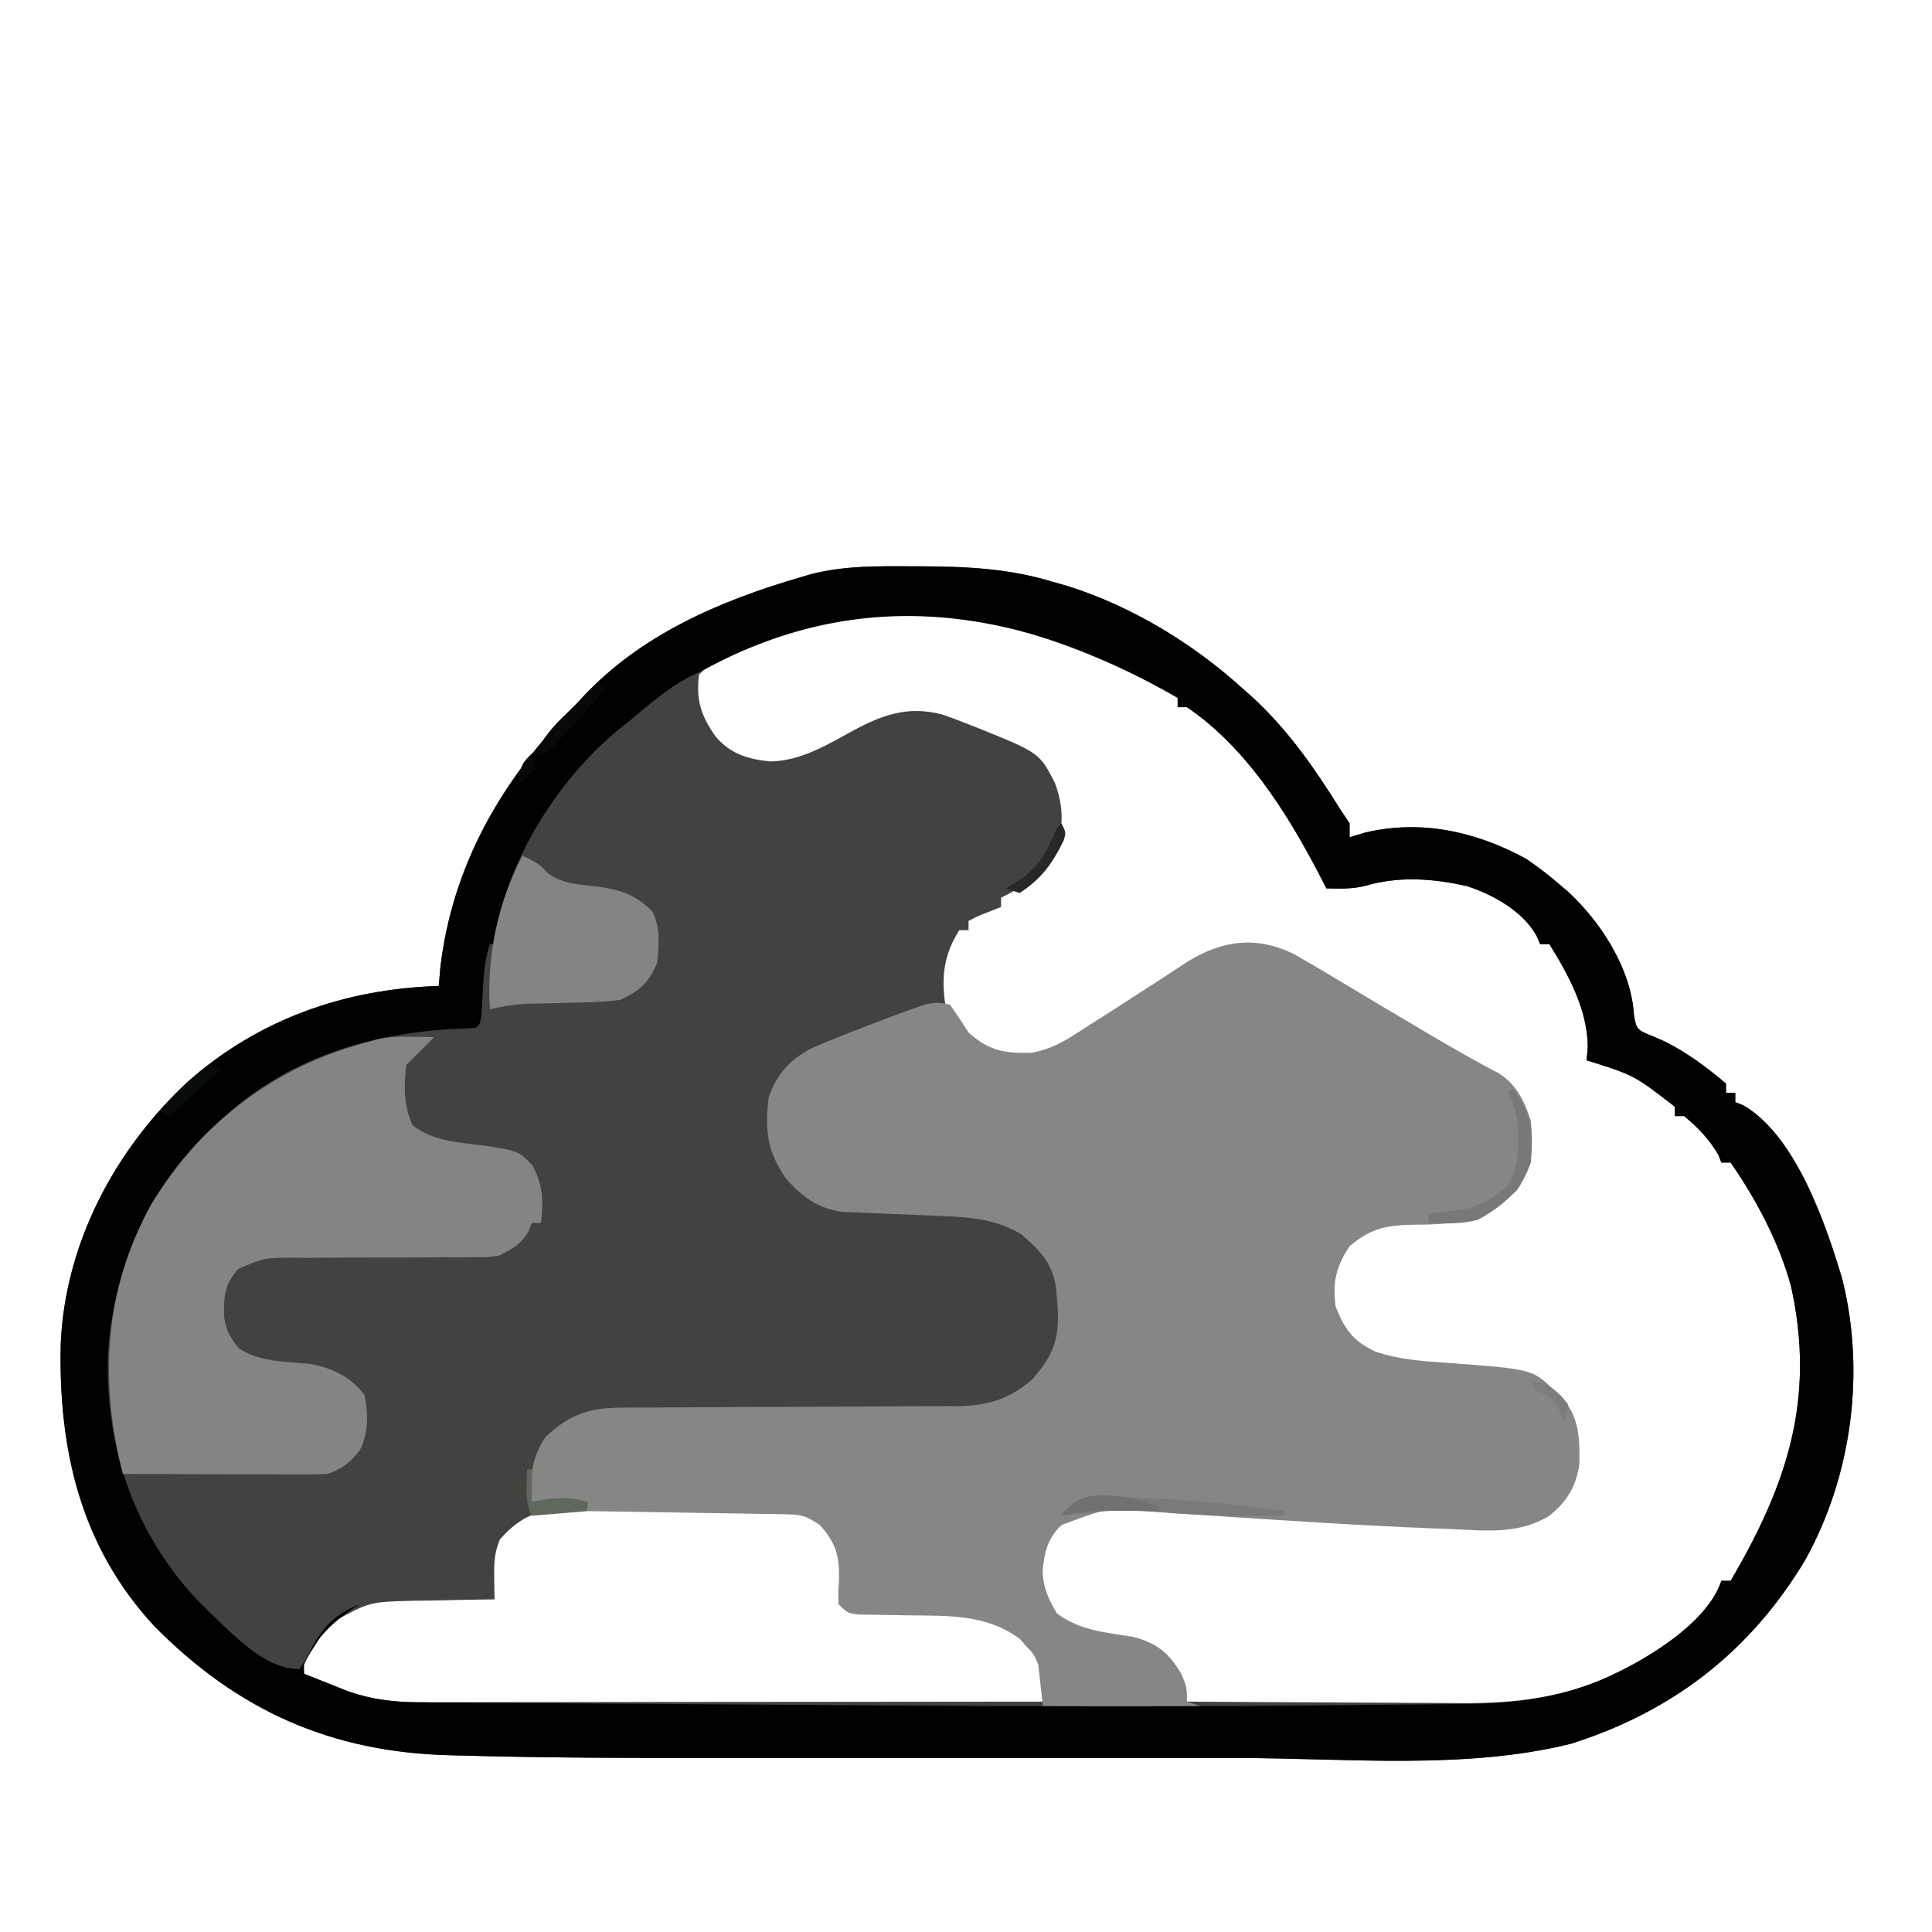
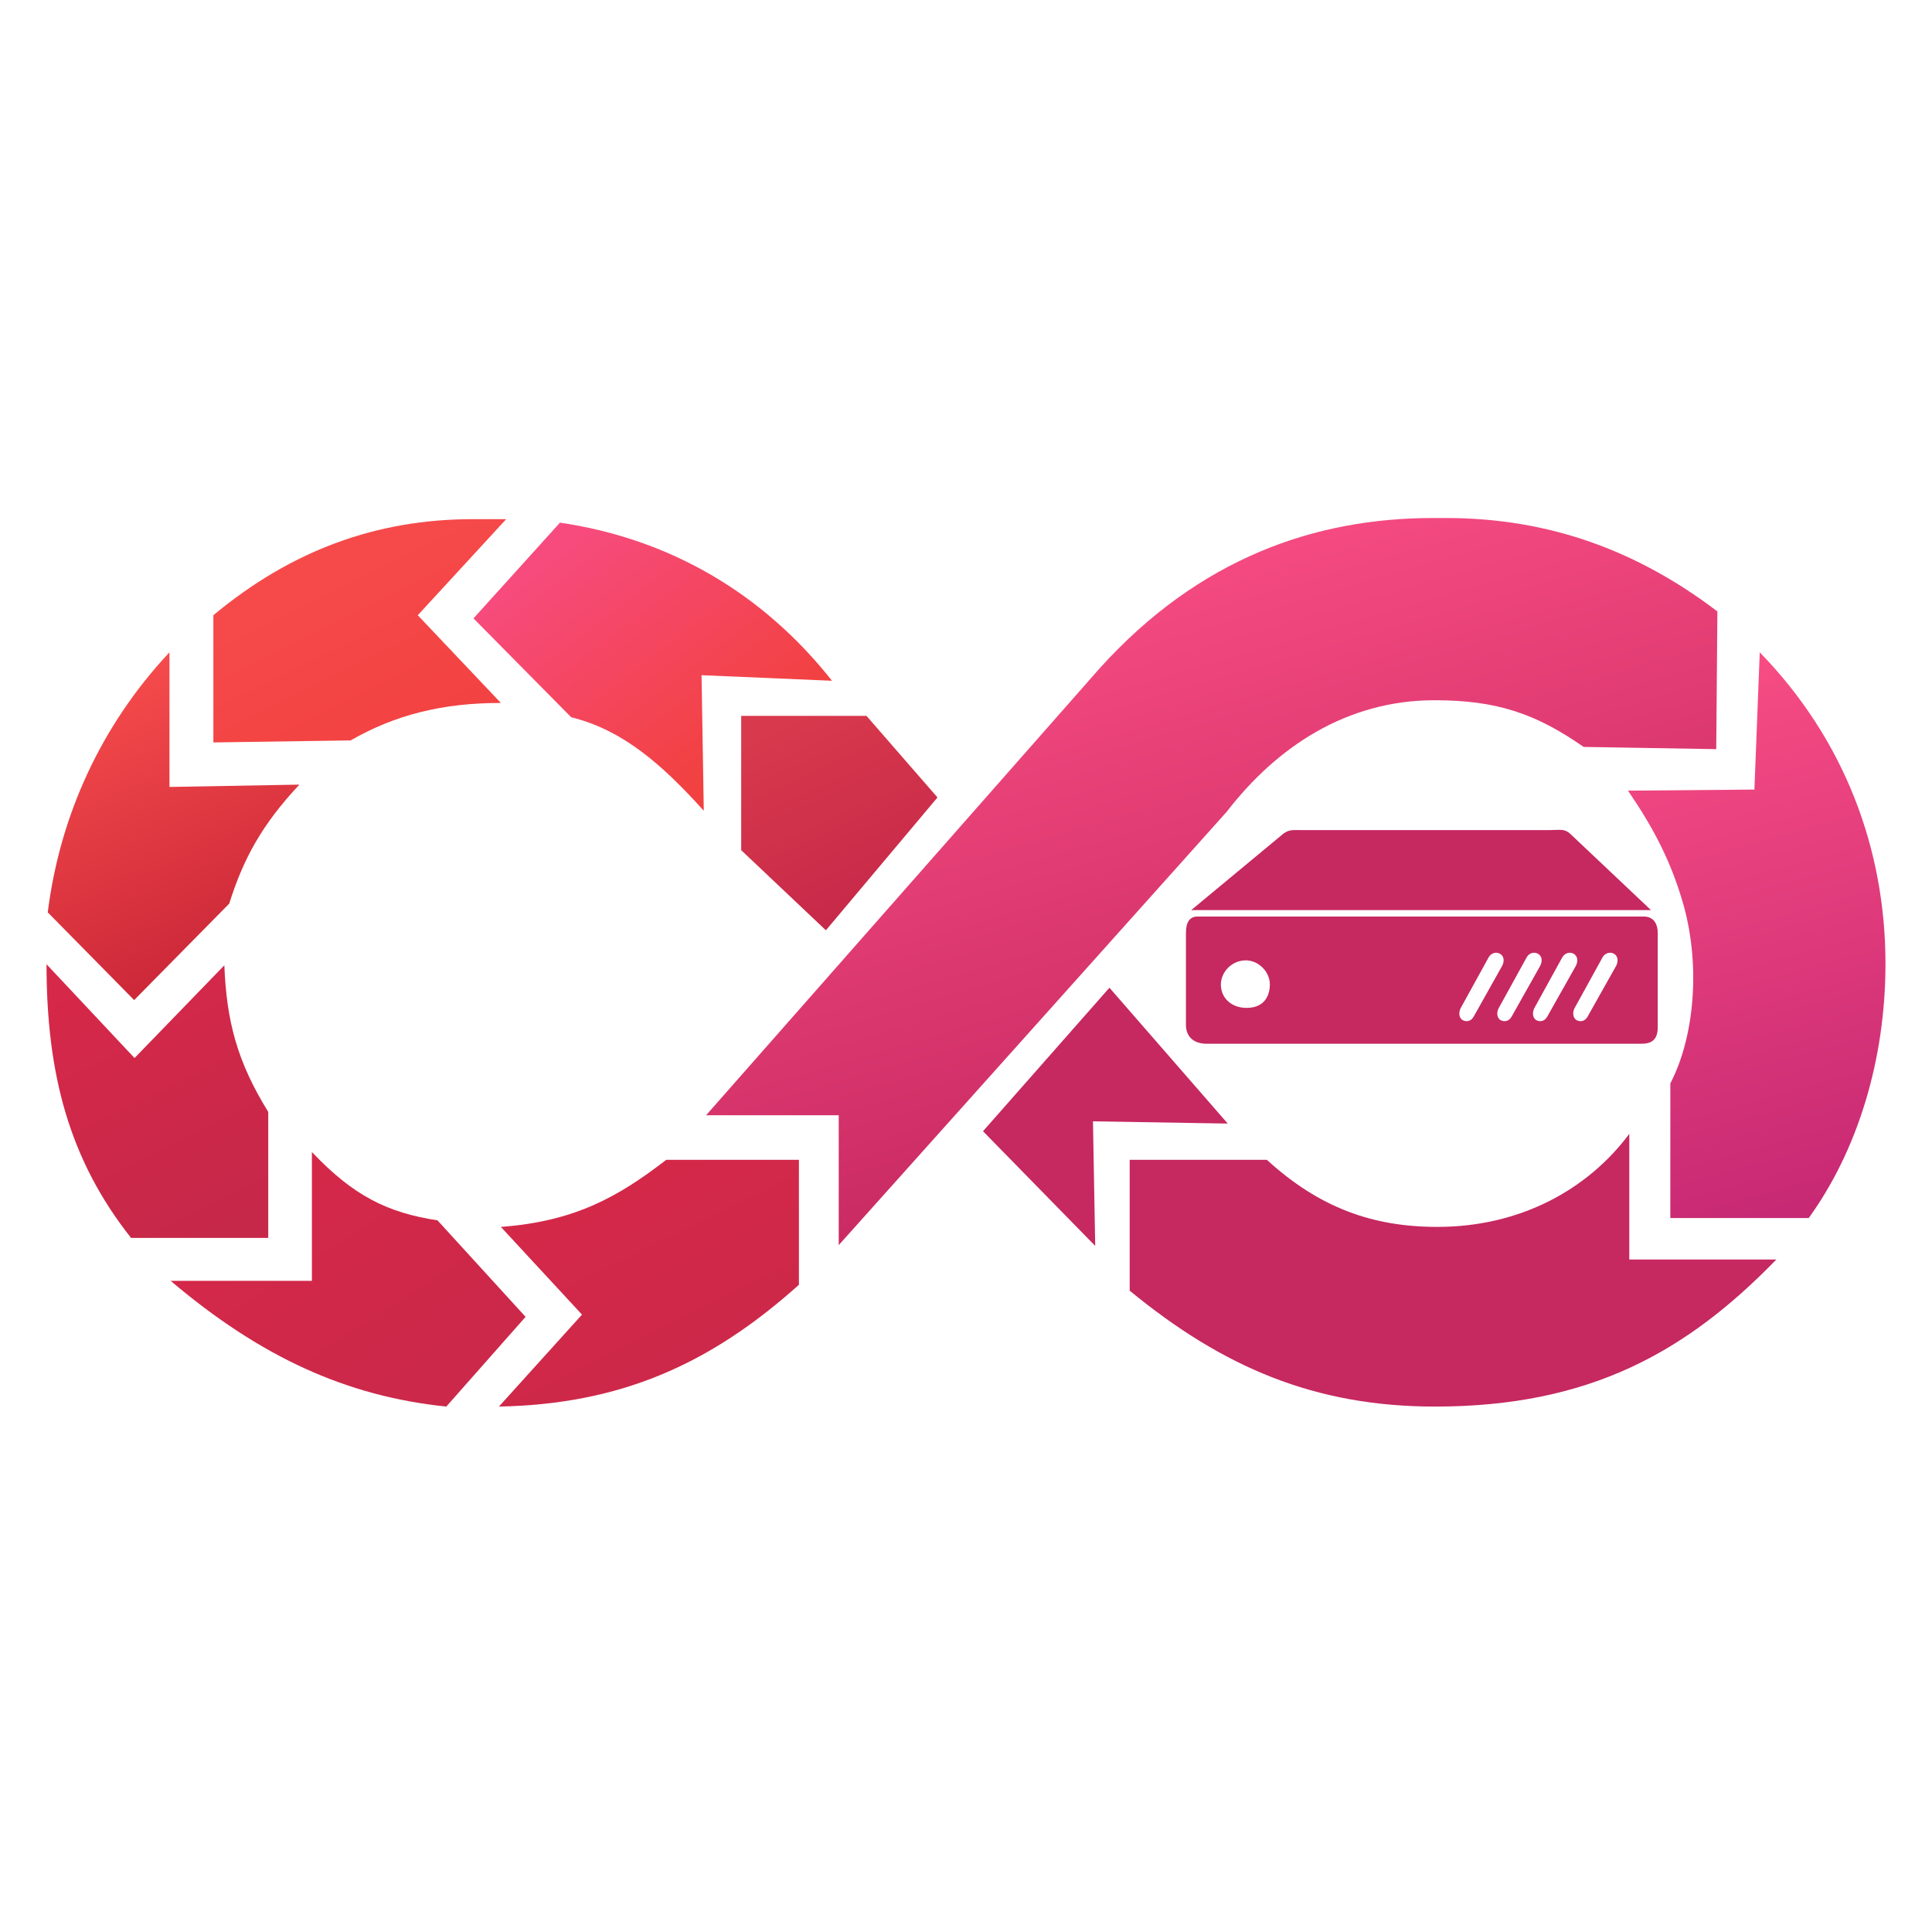
- <svg xmlns="http://www.w3.org/2000/svg" width="416" height="416" xml:space="preserve" overflow="hidden">
-   <g transform="translate(-427 -106)">
-     <g>
-       <g>
-         <path d="M0 0C1.003 0.003 1.003 0.003 2.026 0.006 11.806 0.051 20.974 0.44 30.393 3.314 31.515 3.632 32.637 3.949 33.793 4.276 47.62 8.657 60.689 16.611 71.417 26.328 72.307 27.125 73.197 27.922 74.114 28.744 81.606 35.818 86.987 43.653 92.429 52.343 93.09 53.334 93.75 54.325 94.431 55.345 94.431 56.336 94.431 57.326 94.431 58.347 95.524 58.017 96.618 57.686 97.745 57.346 109.774 54.47 121.713 57.106 132.453 62.994 134.924 64.663 137.196 66.411 139.457 68.353 140.422 69.171 140.422 69.171 141.407 70.006 148.57 76.609 155.082 86.704 155.654 96.619 156.231 99.756 156.231 99.756 159.844 101.247 160.553 101.551 161.263 101.856 161.994 102.169 166.875 104.541 171.348 107.871 175.478 111.378 175.478 112.038 175.478 112.699 175.478 113.379 176.139 113.379 176.799 113.379 177.479 113.379 177.479 114.04 177.479 114.7 177.479 115.38 178.06 115.609 178.64 115.837 179.238 116.072 190.517 122.654 196.975 141.626 200.493 153.403 205.554 173.516 202.574 195.848 192.551 213.934 180.748 233.648 164.001 246.59 142.103 253.524 119.299 259.191 93.64 256.613 70.31 256.598 65.2 256.595 60.09 256.598 54.98 256.599 46.395 256.601 37.809 256.599 29.223 256.594 19.39 256.588 9.558 256.59-0.275 256.596-8.801 256.6-17.326 256.601-25.852 256.598-30.906 256.597-35.961 256.596-41.016 256.6-59.784 256.611-78.546 256.574-97.308 256.053-97.984 256.035-98.66 256.018-99.357 256.001-124.901 255.334-144.927 246.409-162.932 228.212-178.862 211-183.616 190.121-183.084 167.282-182.121 145.764-171.449 125.627-155.826 111.069-140.554 97.507-121.899 90.98-101.685 90.366-101.582 89.127-101.478 87.889-101.372 86.614-98.842 64.47-88.076 45.904-72.668 30.33-72.086 29.688-71.504 29.046-70.905 28.384-58.317 14.749-41.12 7.403-23.639 2.314-22.998 2.125-22.357 1.935-21.697 1.741-14.536-0.13-7.361-0.032 0 0ZM-45.652 23.326C-46.329 28.854-45.214 32.156-42.122 36.6-38.858 40.445-35.13 41.528-30.268 42.025-23.57 41.872-18.021 38.399-12.269 35.279-6.05 31.936-0.713 30.092 6.39 31.821 8.424 32.483 10.399 33.222 12.382 34.02 13.08 34.296 13.778 34.571 14.498 34.855 27.627 40.166 27.627 40.166 30.956 46.59 32.739 51.382 32.922 55.46 31.393 60.348 28.689 65.99 24.901 68.651 19.386 71.355 19.386 72.015 19.386 72.675 19.386 73.356 18.602 73.665 17.818 73.975 17.01 74.294 14.46 75.286 14.46 75.286 12.382 76.357 12.382 77.018 12.382 77.678 12.382 78.359 11.722 78.359 11.062 78.359 10.381 78.359 7.067 83.607 6.493 88.323 7.379 94.368 9.874 99.358 13.376 102.87 18.386 105.375 26.46 106.518 31.503 104.311 38.147 99.934 39.01 99.392 39.872 98.849 40.761 98.291 43.324 96.672 45.865 95.025 48.404 93.367 50.453 92.043 52.503 90.721 54.555 89.4 56.231 88.313 57.897 87.21 59.562 86.105 65.503 82.471 70.523 81.384 77.421 82.361 82.651 84.25 87.305 87.275 92.05 90.135 97.521 93.424 103.008 96.684 108.501 99.934 109.895 100.761 109.895 100.761 111.317 101.605 112.236 102.148 113.155 102.692 114.102 103.252 115.442 104.045 115.442 104.045 116.81 104.854 120.029 106.712 123.307 108.448 126.615 110.144 129.998 112.419 131.417 115.53 132.453 119.383 133.284 125.082 132.734 129.524 129.451 134.392 122.735 140.754 116.24 140.732 107.475 140.786 101.994 140.942 98.761 141.717 94.431 145.398 91.671 148.564 90.54 151.72 89.865 155.842 90.773 161.587 93.351 165.838 97.995 169.35 101.677 170.955 105.118 171.551 109.107 171.878 110.002 171.957 110.896 172.035 111.818 172.115 113.673 172.271 115.528 172.425 117.384 172.576 134.252 174.061 134.252 174.061 140.458 180.419 143.54 185.319 143.16 190.851 142.459 196.428 140.771 200.737 138.572 202.762 134.638 205.125 128.877 207.417 122.638 206.592 116.569 206.309 115.154 206.255 113.739 206.201 112.323 206.149 96.581 205.525 80.852 204.486 65.133 203.449 64.107 203.383 63.082 203.316 62.025 203.248 60.111 203.123 58.196 202.995 56.282 202.864 45.166 201.684 45.166 201.684 34.458 203.62 30.103 207.447 27.773 210.386 27.286 216.381 27.497 220.506 29.108 223.894 31.75 227.083 33.691 228.693 34.98 229.02 37.452 229.44 38.232 229.588 39.012 229.736 39.816 229.889 41.447 230.177 43.078 230.458 44.71 230.733 50.041 231.761 53.005 232.944 56.408 237.452 57.507 239.751 58.44 242.098 59.41 244.456 68.726 244.526 78.042 244.579 87.359 244.612 91.686 244.627 96.013 244.649 100.34 244.683 104.524 244.716 108.709 244.733 112.894 244.741 114.481 244.747 116.069 244.757 117.656 244.774 129.973 244.895 141.26 243.66 152.402 238.015 153.067 237.681 153.732 237.348 154.417 237.004 161.643 233.155 171.804 226.462 174.478 218.441 175.138 218.441 175.798 218.441 176.479 218.441 188.643 197.726 194.85 179.208 189.459 154.935 186.866 145.52 182.03 136.4 176.479 128.388 175.818 128.388 175.158 128.388 174.478 128.388 174.271 127.851 174.065 127.315 173.852 126.762 171.944 123.465 169.427 120.79 166.473 118.382 165.813 118.382 165.152 118.382 164.472 118.382 164.472 117.722 164.472 117.061 164.472 116.381 155.71 109.577 155.71 109.577 145.461 106.375 145.543 105.446 145.626 104.518 145.711 103.561 145.711 95.596 141.569 87.97 137.456 81.36 136.795 81.36 136.135 81.36 135.455 81.36 135.199 80.763 134.944 80.166 134.681 79.551 131.719 74.259 125.423 70.753 119.774 68.884 112.319 67.183 104.899 66.668 97.53 68.88 94.803 69.495 92.213 69.421 89.428 69.353 88.845 68.216 88.262 67.078 87.661 65.906 80.696 52.658 72.054 38.955 59.41 30.33 58.75 30.33 58.089 30.33 57.409 30.33 57.409 29.67 57.409 29.01 57.409 28.329 30.32 12.6-18.951-3.375-45.652 23.326ZM-88.552 209.561C-89.73 212.571-89.795 214.425-89.748 217.62-89.738 218.523-89.728 219.426-89.717 220.356-89.704 221.045-89.691 221.734-89.678 222.443-90.49 222.453-91.302 222.462-92.138 222.472-95.842 222.526-99.545 222.609-103.248 222.694-105.165 222.715-105.165 222.715-107.12 222.737-116.622 222.969-116.622 222.969-124.698 227.446-126.731 229.651-126.731 229.651-128.138 232.074-128.632 232.851-129.126 233.627-129.635 234.427-130.857 236.365-130.857 236.365-130.702 238.453-128.662 239.273-126.618 240.084-124.573 240.892-123.436 241.344-122.298 241.797-121.126 242.264-115.937 244.066-111.086 244.582-105.613 244.577-103.82 244.579-103.82 244.579-101.99 244.581-100.693 244.577-99.395 244.574-98.058 244.57-96.667 244.57-95.276 244.57-93.886 244.57-90.121 244.571-86.357 244.565-82.593 244.558-78.655 244.552-74.717 244.551-70.779 244.55-63.327 244.547-55.875 244.538-48.422 244.528-39.936 244.517-31.45 244.512-22.964 244.507-5.512 244.496 11.94 244.479 29.392 244.456 29.255 243.186 29.118 241.915 28.976 240.606 28.899 239.891 28.822 239.176 28.742 238.44 28.259 235.702 27.184 234.179 25.327 232.137 24.779 231.501 24.231 230.865 23.666 230.21 16.394 224.584 8.247 224.951-0.563 224.82-3.011 224.769-5.459 224.715-7.907 224.656-8.983 224.638-10.058 224.62-11.166 224.602-13.633 224.445-13.633 224.445-14.634 223.444-14.574 221.734-14.486 220.024-14.383 218.316-14.313 212.318-15.623 209.821-19.637 205.433-23.027 203.173-24.233 203.172-28.211 203.142-29.354 203.129-30.496 203.116-31.673 203.103-32.908 203.101-34.143 203.098-35.415 203.096-36.685 203.089-37.955 203.083-39.263 203.076-41.952 203.066-44.641 203.06-47.33 203.061-50.765 203.062-54.2 203.034-57.635 203-60.922 202.972-64.209 202.973-67.497 202.971-69.34 202.949-69.34 202.949-71.221 202.927-79.099 202.97-83.226 203.524-88.552 209.561Z" fill="#424241" transform="matrix(1 0 0 1.00002 623.165 227.934)" />
-         <path d="M0 0C3.239 1.835 6.439 3.726 9.627 5.648 15.097 8.937 20.584 12.196 26.078 15.447 27.472 16.274 27.472 16.274 28.894 17.117 33.939 20.102 39.002 23.003 44.198 25.718 48.021 28.169 49.615 31.653 51.03 35.896 51.594 41.592 51.337 46.051 48.028 50.905 40.7 57.915 34.696 58.24 25.052 58.3 19.573 58.456 16.341 59.237 12.007 62.912 9.089 67.289 8.286 70.706 9.005 75.92 10.951 80.802 12.703 83.308 17.546 85.593 22.436 87.262 27.328 87.638 32.457 87.989 51.266 89.365 51.266 89.365 55.97 93.805 56.516 94.298 57.062 94.791 57.624 95.298 61.491 99.776 61.583 104.141 61.478 109.889 60.788 114.655 58.757 117.922 55.032 120.946 48.389 124.965 41.677 124.174 34.145 123.823 32.73 123.769 31.315 123.715 29.9 123.663 14.157 123.039-1.571 122-17.291 120.963-18.316 120.897-19.342 120.83-20.398 120.761-22.313 120.637-24.227 120.509-26.141 120.378-38.821 118.746-38.821 118.746-50.029 122.947-53.002 125.814-53.728 128.766-54.094 132.859-53.987 136.44-52.825 138.908-51.03 141.959-46.064 145.679-40.602 146.068-34.614 147.02-29.45 148.373-26.899 150.471-24.202 155.029-23.014 157.968-23.014 157.968-23.014 160.97-22.023 161.3-21.032 161.63-20.012 161.97-31.238 161.97-42.465 161.97-54.032 161.97-54.527 157.513-54.527 157.513-55.032 152.965-56.029 150.657-56.029 150.657-57.596 149.088-58.052 148.554-58.507 148.02-58.976 147.47-66.258 142.136-74.255 142.493-82.924 142.396-85.36 142.362-87.797 142.319-90.233 142.267-91.838 142.249-91.838 142.249-93.476 142.23-96.056 141.959-96.056 141.959-98.058 139.957-98.112 137.565-98.112 137.565-97.933 134.704-97.832 129.589-98.544 126.865-102.06 122.947-105.232 120.833-106.079 120.686-109.72 120.627-110.661 120.607-111.602 120.587-112.572 120.567-113.585 120.555-114.598 120.544-115.642 120.532-116.682 120.512-117.721 120.493-118.793 120.473-122.116 120.413-125.44 120.367-128.763 120.321-131.015 120.283-133.267 120.244-135.519 120.204-141.042 120.107-146.566 120.022-152.089 119.946-152.089 119.285-152.089 118.625-152.089 117.944-156.052 117.944-160.014 117.944-164.097 117.944-164.386 112.344-164.281 108.771-161.095 103.936-155.501 98.773-151.362 97.637-143.847 97.661-143.018 97.656-142.19 97.651-141.336 97.645-139.539 97.635-137.742 97.629-135.944 97.627-133.096 97.624-130.249 97.607-127.401 97.587-119.305 97.531-111.209 97.501-103.112 97.476-98.157 97.46-93.203 97.43-88.248 97.391-86.363 97.38-84.478 97.374-82.593 97.374-79.952 97.373-77.311 97.355-74.67 97.333-73.897 97.338-73.123 97.342-72.327 97.347-65.909 97.262-61.252 95.845-56.283 91.554-51.865 86.4-50.551 83.253-50.823 76.475-50.891 75.631-50.96 74.788-51.03 73.918-51.088 73.199-51.146 72.479-51.206 71.737-52.06 66.448-54.69 63.786-58.671 60.356-63.965 57.118-69.652 56.639-75.736 56.416-77.191 56.35-78.645 56.284-80.1 56.217-82.361 56.122-84.622 56.033-86.884 55.954-89.089 55.874-91.292 55.772-93.496 55.666-95.457 55.59-95.457 55.59-97.458 55.514-102.697 54.632-105.807 52.301-109.314 48.404-113.359 42.625-113.968 37.893-113.067 30.893-111.394 25.851-108.575 22.83-103.936 20.325-101.996 19.467-100.032 18.663-98.058 17.886-96.95 17.445-96.95 17.445-95.82 16.996-93.3 16.003-90.772 15.032-88.239 14.071-87.414 13.756-86.589 13.441-85.739 13.117-77.791 10.202-77.791 10.202-74.044 10.881-72.658 12.848-71.33 14.854-70.041 16.885-65.71 20.803-62.361 21.382-56.749 21.28-51.912 20.581-48.298 18.096-44.276 15.447-42.983 14.633-42.983 14.633-41.663 13.803-39.1 12.185-36.558 10.538-34.02 8.88-31.971 7.556-29.92 6.234-27.869 4.913-26.192 3.826-24.526 2.723-22.861 1.618-15.344-2.981-8.059-3.947 0 0Z" fill="#868685" transform="matrix(1 0 0 1.00002 705.589 311.423)" />
-         <path d="M0 0C1.003 0.003 1.003 0.003 2.026 0.006 11.806 0.051 20.974 0.44 30.393 3.314 31.515 3.632 32.637 3.949 33.793 4.276 47.62 8.657 60.689 16.611 71.417 26.328 72.307 27.125 73.197 27.922 74.114 28.744 81.606 35.818 86.987 43.653 92.429 52.343 93.09 53.334 93.75 54.325 94.431 55.345 94.431 56.336 94.431 57.326 94.431 58.347 95.524 58.017 96.618 57.686 97.745 57.346 109.774 54.47 121.713 57.106 132.453 62.994 134.924 64.663 137.196 66.411 139.457 68.353 140.422 69.171 140.422 69.171 141.407 70.006 148.57 76.609 155.082 86.704 155.654 96.619 156.231 99.756 156.231 99.756 159.844 101.247 160.553 101.551 161.263 101.856 161.994 102.169 166.875 104.541 171.348 107.871 175.478 111.378 175.478 112.038 175.478 112.699 175.478 113.379 176.139 113.379 176.799 113.379 177.479 113.379 177.479 114.04 177.479 114.7 177.479 115.38 178.06 115.609 178.64 115.837 179.238 116.072 190.517 122.654 196.975 141.626 200.493 153.403 205.554 173.516 202.574 195.848 192.551 213.934 180.748 233.648 164.001 246.59 142.103 253.524 119.299 259.191 93.64 256.613 70.31 256.598 65.2 256.595 60.09 256.598 54.98 256.599 46.395 256.601 37.809 256.599 29.223 256.594 19.39 256.588 9.558 256.59-0.275 256.596-8.801 256.6-17.326 256.601-25.852 256.598-30.906 256.597-35.961 256.596-41.016 256.6-59.784 256.611-78.546 256.574-97.308 256.053-97.984 256.035-98.66 256.018-99.357 256.001-124.901 255.334-144.927 246.409-162.932 228.212-178.862 211-183.616 190.121-183.084 167.282-182.121 145.764-171.449 125.627-155.826 111.069-140.554 97.507-121.899 90.98-101.685 90.366-101.582 89.127-101.478 87.889-101.372 86.614-98.842 64.47-88.076 45.904-72.668 30.33-72.086 29.688-71.504 29.046-70.905 28.384-58.317 14.749-41.12 7.403-23.639 2.314-22.998 2.125-22.357 1.935-21.697 1.741-14.536-0.13-7.361-0.032 0 0ZM-44.651 22.326C-45.656 22.807-46.661 23.288-47.696 23.784-52.543 26.313-56.487 29.832-60.661 33.332-61.48 33.98-62.299 34.627-63.143 35.294-75.012 45.144-84.931 60.288-88.677 75.357-88.932 78.735-88.932 78.735-88.677 81.36-89.338 81.36-89.998 81.36-90.678 81.36-92.195 85.91-92.125 90.546-92.398 95.314-92.68 98.37-92.68 98.37-93.68 99.371-95.679 99.508-97.681 99.604-99.684 99.684-117.653 100.907-134.095 106.154-147.712 118.382-148.534 119.111-149.355 119.84-150.202 120.59-164.136 133.679-171.847 150.943-172.926 169.916-173.479 189.414-167.491 207.628-154.091 222.131-152.336 223.951-150.541 225.698-148.713 227.446-148.05 228.082-147.387 228.718-146.704 229.373-142.512 233.161-137.526 237.452-131.702 237.452-130.249 235.346-130.249 235.346-128.951 232.699-126.149 227.73-123.874 225.723-118.695 223.444-119.226 223.796-119.758 224.148-120.305 224.511-125.293 227.997-128.145 230.911-130.702 236.452-130.702 237.112-130.702 237.772-130.702 238.453-128.662 239.273-126.618 240.084-124.573 240.892-123.436 241.344-122.298 241.797-121.126 242.264-116.041 244.03-111.243 244.579-105.88 244.615-104.742 244.624-103.604 244.634-102.432 244.644-101.197 244.65-99.962 244.656-98.69 244.662-97.377 244.672-96.065 244.682-94.713 244.692-91.114 244.719-87.515 244.74-83.916 244.76-80.112 244.782-76.309 244.809-72.506 244.836-66.089 244.88-59.673 244.921-53.257 244.959-45.133 245.008-37.009 245.062-28.885 245.117-21.799 245.166-14.714 245.213-7.629 245.258-6.135 245.268-4.641 245.278-3.147 245.288 29.317 245.502 61.78 245.578 94.243 245.194 97.326 245.159 100.408 245.131 103.491 245.11 107.319 245.084 111.147 245.044 114.975 244.993 116.401 244.977 117.826 244.965 119.252 244.959 131.013 244.901 141.83 243.371 152.402 238.015 153.067 237.681 153.732 237.348 154.417 237.004 161.643 233.155 171.804 226.462 174.478 218.441 175.138 218.441 175.798 218.441 176.479 218.441 188.643 197.726 194.85 179.208 189.459 154.935 186.866 145.52 182.03 136.4 176.479 128.388 175.818 128.388 175.158 128.388 174.478 128.388 174.271 127.851 174.065 127.315 173.852 126.762 171.944 123.465 169.427 120.79 166.473 118.382 165.813 118.382 165.152 118.382 164.472 118.382 164.472 117.722 164.472 117.061 164.472 116.381 155.71 109.577 155.71 109.577 145.461 106.375 145.543 105.446 145.626 104.518 145.711 103.561 145.711 95.596 141.569 87.97 137.456 81.36 136.795 81.36 136.135 81.36 135.455 81.36 135.072 80.465 135.072 80.465 134.681 79.551 131.719 74.259 125.423 70.753 119.774 68.884 112.319 67.183 104.899 66.668 97.53 68.88 94.803 69.495 92.213 69.421 89.428 69.353 88.845 68.216 88.262 67.078 87.661 65.906 80.696 52.658 72.054 38.955 59.41 30.33 58.75 30.33 58.089 30.33 57.409 30.33 57.409 29.67 57.409 29.01 57.409 28.329 24.649 9.308-9.797 3.301-44.651 22.326Z" fill="#020102" transform="matrix(1 0 0 1.00002 623.165 227.934)" />
-         <path d="M0 0C0.893 0.009 1.785 0.018 2.705 0.027 3.381 0.039 4.056 0.051 4.753 0.063 2.752 2.064 0.75 4.065-1.251 6.066-1.776 10.72-1.841 14.783 0.125 19.074 4.641 22.514 9.942 22.713 15.458 23.424 22.884 24.567 22.884 24.567 25.89 27.641 28.266 31.998 28.251 35.239 27.766 40.086 27.106 40.086 26.446 40.086 25.765 40.086 25.538 40.685 25.311 41.283 25.077 41.9 23.373 44.74 21.707 45.606 18.761 47.09 16.18 47.462 16.18 47.462 13.404 47.459 12.359 47.466 11.314 47.473 10.237 47.48 9.119 47.474 8 47.468 6.848 47.462 4.47 47.479 2.092 47.496-0.285 47.514-4.027 47.524-7.769 47.528-11.51 47.526-15.126 47.53-18.741 47.557-22.357 47.587-23.475 47.578-24.594 47.57-25.746 47.562-31.904 47.583-31.904 47.583-37.454 49.998-40.344 53.326-40.557 55.651-40.493 60.063-40.173 63.037-39.159 64.811-37.272 67.102-32.708 70.083-27.17 69.904-21.892 70.444-17.146 71.307-13.213 73.194-10.256 77.108-9.421 81.151-9.338 85.355-11.276 89.068-13.404 91.716-15.025 93.039-18.261 94.118-19.719 94.204-21.182 94.236-22.643 94.231-23.524 94.231-24.405 94.231-25.313 94.231-26.261 94.226-27.208 94.221-28.185 94.216-29.157 94.214-30.131 94.213-31.133 94.211-34.242 94.206-37.352 94.193-40.461 94.18-42.569 94.175-44.676 94.171-46.783 94.167-51.951 94.156-57.119 94.138-62.287 94.118-67.37 73.967-66.339 54.478-56.096 35.959-45.261 18.263-29.268 6.233-9.255 1.063-8.58 0.866-7.904 0.668-7.207 0.465-4.769-0.037-2.487-0.033 0 0Z" fill="#858484" transform="matrix(1 0 0 1.00002 515.727 329.247)" />
-         <path d="M0 0C2.169 0.972 3.738 1.679 5.261 3.537 8.449 6.218 12.999 6.186 17.03 6.732 21.762 7.477 24.598 8.634 28.017 12.007 29.743 15.461 29.378 19.23 29.017 23.014 27.247 27.298 25.201 29.122 21.012 31.018 17.183 31.507 13.363 31.576 9.506 31.644 7.452 31.695 5.399 31.75 3.346 31.808 1.987 31.834 1.987 31.834 0.6 31.861-2.016 32.02-4.45 32.445-7.004 33.019-7.722 21.48-5.344 10.255 0 0Z" fill="#848483" transform="matrix(1 0 0 1.00002 539.491 290.285)" />
-         <path d="M0 0C1.12 0.048 2.241 0.096 3.395 0.145 5.176 0.255 5.176 0.255 6.992 0.367 8.199 0.427 9.406 0.487 10.65 0.549 19.927 1.05 29.13 1.909 38.323 3.244 38.323 3.574 38.323 3.904 38.323 4.245 30.559 4.357 22.87 4.218 15.122 3.744 2.647 2.83 2.647 2.83-9.705 4.245-6.583 0.475-4.86-0.243 0 0Z" fill="#7A7B79" transform="matrix(1 0 0 1.00002 665.264 428.127)" />
-         <path d="M0 0C4.097 5.165 4.598 9.581 4.002 16.009 1.94 21.966-1.926 25.315-7.379 28.329-11.011 29.28-14.261 29.144-18.011 29.017-18.011 28.357-18.011 27.696-18.011 27.016-16.797 26.869-16.797 26.869-15.56 26.719-7.394 25.776-7.394 25.776-1.001 21.012 1.793 16.489 1.439 11.152 1.001 6.004 0.149 3.022 0.149 3.022-1.001 1.001-0.67 0.67-0.34 0.34 0 0Z" fill="#777878" transform="matrix(1 0 0 1.00002 752.616 340.316)" />
-         <path d="M0 0C0.66 0.33 1.321 0.66 2.001 1.001-0.116 3.343-2.246 5.675-4.378 8.005-4.981 8.673-5.585 9.341-6.207 10.029-6.787 10.661-7.368 11.293-7.966 11.944-8.767 12.825-8.767 12.825-9.585 13.723-11.007 15.009-11.007 15.009-13.008 15.009-11.397 10.933-8.467 8.24-5.378 5.253-4.862 4.746-4.346 4.239-3.815 3.717-2.548 2.473-1.274 1.236 0 0ZM-14.008 15.009C-13.678 15.999-13.348 16.99-13.008 18.011-14.328 19.331-15.649 20.652-17.01 22.013-16.26 17.26-16.26 17.26-14.008 15.009Z" fill="#070809" transform="matrix(1 0 0 1.00002 555.5 253.262)" />
-         <path d="M0 0C2.44 0.51 4.643 1.18 7.004 2.001 7.004 2.331 7.004 2.662 7.004 3.002 5.906 2.99 4.809 2.979 3.678 2.967 2.223 2.957 0.767 2.948-0.688 2.939-1.41 2.931-2.131 2.922-2.875 2.914-6.72 2.896-10.272 3.067-14.008 4.002-10.388-1.264-5.794-0.621 0 0Z" fill="#717170" transform="matrix(1 0 0 1.00002 669.568 428.37)" />
-         <path d="M0 0C0.33 0 0.66 0 1.001 0 1.001 2.311 1.001 4.623 1.001 7.004 2.053 6.818 3.106 6.633 4.19 6.441 7.576 6.053 9.77 6.121 13.008 7.004 13.008 7.665 13.008 8.325 13.008 9.005 7.064 9.501 7.064 9.501 1.001 10.006-0.608 6.789-0.058 3.566 0 0Z" fill="#60675D" transform="matrix(1 0 0 1.00002 540.492 422.366)" />
-         <path d="M0 0C1.001 2.001 1.001 2.001 0.434 3.772-2.002 8.767-4.332 11.927-9.005 15.009-9.996 14.679-10.986 14.348-12.007 14.008-10.934 13.348-9.861 12.688-8.755 12.007-5.086 9.422-3.488 6.745-1.728 2.673-1.001 1.001-1.001 1.001 0 0Z" fill="#282627" transform="matrix(1 0 0 1.00002 655.559 283.281)" />
-         <path d="M0 0C0.66 0.33 1.321 0.66 2.001 1.001-1.631 4.303-5.263 7.604-9.005 11.007-9.666 10.676-10.326 10.346-11.007 10.006-9.55 8.523-8.09 7.043-6.629 5.566-5.816 4.742-5.004 3.917-4.167 3.068-2.001 1.001-2.001 1.001 0 0Z" fill="#080B0B" transform="matrix(1 0 0 1.00002 472.452 335.313)" />
-         <path d="M0 0C3.775 0.539 5.685 1.997 8.005 5.003 7.755 7.254 7.755 7.254 7.004 9.005 6.756 8.221 6.509 7.437 6.254 6.629 4.82 3.619 3.971 3.247 1.001 2.001 0.67 1.341 0.34 0.68 0 0Z" fill="#7C7D7D" transform="matrix(1 0 0 1.00002 756.619 403.354)" />
-       </g>
-     </g>
-   </g>
+ <svg xmlns="http://www.w3.org/2000/svg" width="250" height="250" viewBox="0 60 250 130" fill="none">
+   <path d="M 107.66,88.09 L 90.78,87.37 L 91.07,104.91 C 85.71,98.97 80.65,94.48 73.91,92.81 L 61.27,80.02 L 72.46,67.63 C 86.68,69.72 98.72,76.78 107.66,88.09 Z" fill="url(#paint0_linear_410_2330)" />
+   <path d="M 106.87,120.38 L 95.91,110.01 V 92.63 H 112.12 L 121.31,103.19 L 106.87,120.38 Z" fill="url(#paint1_linear_410_2330)" />
+   <path d="M 65.37,67.18 H 65.5 L 54.06,79.61 L 64.81,90.96 C 57.28,90.96 51.17,92.48 45.37,95.81 L 27.61,96.07 V 79.61 C 37.72,71.19 48.77,67.18 61.16,67.18 H 65.37 Z" fill="url(#paint2_linear_410_2330)" />
+   <path d="M 21.93,84.41 V 101.83 L 38.74,101.53 C 33.89,106.71 31.49,111.12 29.66,116.93 L 17.36,129.41 L 6.18,118.06 C 7.73,105.61 13.05,93.88 21.93,84.41 Z" fill="url(#paint3_linear_410_2330)" />
+   <path d="M 6.02,124.77 L 17.41,136.91 L 29.03,124.91 C 29.31,132.06 30.66,137.35 34.71,143.88 V 160.19 H 16.96 C 8.96,150.08 6.02,138.98 6.02,124.77 Z" fill="url(#paint4_linear_410_2330)" />
+   <path d="M 22.08,165.74 H 40.36 V 149.07 C 45.72,154.73 50.12,156.92 56.61,157.91 L 68.01,170.4 L 57.75,182.01 C 44.88,180.68 33.79,175.66 22.08,165.74 Z" fill="url(#paint5_linear_410_2330)" />
+   <path d="M 64.56,182.01 L 75.31,170.11 L 64.81,158.76 C 74.19,158.06 79.81,155.03 86.21,150.08 H 103.38 V 166.25 C 91.77,176.67 80.11,181.71 64.56,182.01 Z" fill="url(#paint6_linear_410_2330)" />
+   <path d="M 227.71,84.41 C 238.71,95.71 243.98,109.92 243.98,124.72 C 243.98,137.21 240.34,148.91 234.05,157.61 H 216.14 V 140.19 C 219.22,134.28 220.05,125.26 217.91,117.32 C 216.29,111.51 213.94,107.11 210.66,102.31 L 227.02,102.17 L 227.71,84.41 Z" fill="url(#paint7_linear_410_2330)" />
+   <path d="M 146.18,150.08 H 163.93 C 170.72,156.28 177.62,158.76 185.99,158.76 C 196.74,158.76 205.47,153.91 210.83,146.72 V 162.98 H 229.86 C 218.25,174.93 205.72,182.01 185.69,182.01 C 170.14,182.01 158.23,176.92 146.18,167.01 V 150.08 Z" fill="url(#paint8_linear_410_2330)" />
+   <path d="M 127.2,146.38 L 143.56,127.81 L 158.87,145.39 L 141.43,145.1 L 141.72,161.22 L 127.2,146.38 Z" fill="url(#paint9_linear_410_2330)" />
+   <path d="M 142.35,86.42 C 155.22,72.21 170.19,67.03 185.44,67.03 H 187.12 C 200.72,67.03 212.12,71.43 222.23,79.12 L 222.08,96.94 L 204.92,96.65 C 198.72,92.33 193.66,90.61 185.64,90.61 C 174.25,90.61 165.21,96.65 158.72,105.06 L 108.53,161.12 V 144.31 H 91.37 L 142.35,86.42 Z" fill="url(#paint10_linear_410_2330)" />
+   <path fill-rule="evenodd" clip-rule="evenodd" d="M 154.96,118.6 H 212.71 C 214.11,118.6 214.51,119.74 214.51,120.72 V 132.95 C 214.51,134.47 213.78,135.06 212.42,135.06 H 156.12 C 154.62,135.06 153.46,134.28 153.46,132.61 V 120.72 C 153.46,119.39 153.9,118.6 154.96,118.6 Z M 161.31,130.42 C 163.93,130.42 164.32,128.39 164.32,127.41 C 164.32,125.69 162.81,124.27 161.21,124.27 C 159.38,124.27 157.98,125.79 157.98,127.41 C 157.98,129.03 159.23,130.42 161.31,130.42 Z" fill="url(#paint11_linear_410_2330)" />
+   <path d="M 166.1,107.85 L 154.14,117.77 H 213.64 L 203.14,107.85 C 202.41,107.21 201.82,107.41 200.62,107.41 H 168.23 C 167.21,107.41 166.82,107.36 166.1,107.85 Z" fill="url(#paint12_linear_410_2330)" />
+   <path d="M 190.71,131.52 C 190.37,132.16 189.78,132.26 189.29,132.02 C 188.75,131.72 188.75,130.98 188.99,130.49 L 192.63,123.88 C 192.93,123.34 193.56,123.14 194.05,123.39 C 194.64,123.68 194.69,124.37 194.39,124.96 L 190.71,131.52 Z" fill="#FEFFFE" />
+   <path d="M 195.62,131.52 C 195.28,132.16 194.69,132.26 194.2,132.02 C 193.66,131.72 193.66,130.98 193.91,130.49 L 197.55,123.88 C 197.84,123.34 198.48,123.14 198.97,123.39 C 199.56,123.68 199.61,124.37 199.31,124.96 L 195.62,131.52 Z" fill="#FEFFFE" />
+   <path d="M 200.23,131.52 C 199.89,132.16 199.31,132.26 198.82,132.02 C 198.28,131.72 198.28,130.98 198.52,130.49 L 202.16,123.88 C 202.46,123.34 203.09,123.14 203.58,123.39 C 204.17,123.68 204.22,124.37 203.93,124.96 L 200.23,131.52 Z" fill="#FEFFFE" />
+   <path d="M 205.45,131.52 C 205.11,132.16 204.52,132.26 204.03,132.02 C 203.49,131.72 203.49,130.98 203.73,130.49 L 207.37,123.88 C 207.67,123.34 208.31,123.14 208.8,123.39 C 209.38,123.68 209.43,124.37 209.14,124.96 L 205.45,131.52 Z" fill="#FEFFFE" />
+   <defs>
+     <linearGradient id="paint0_linear_410_2330" x1="68.527" y1="69.191" x2="91.369" y2="99.086" gradientUnits="userSpaceOnUse">
+       <stop stop-color="#F74C83" />
+       <stop offset="1" stop-color="#F24141" />
+     </linearGradient>
+     <linearGradient id="paint1_linear_410_2330" x1="100.607" y1="93.908" x2="112.012" y2="118.984" gradientUnits="userSpaceOnUse">
+       <stop stop-color="#D9394C" />
+       <stop offset="1" stop-color="#C62849" />
+     </linearGradient>
+     <linearGradient id="paint2_linear_410_2330" x1="35.837" y1="68.952" x2="50.705" y2="99.037" gradientUnits="userSpaceOnUse">
+       <stop stop-color="#F74C4C" />
+       <stop offset="1" stop-color="#F24141" />
+     </linearGradient>
+     <linearGradient id="paint3_linear_410_2330" x1="10.332" y1="88.32" x2="26.602" y2="124.816" gradientUnits="userSpaceOnUse">
+       <stop stop-color="#F74C4C" />
+       <stop offset="1" stop-color="#CC2839" />
+     </linearGradient>
+     <linearGradient id="paint4_linear_410_2330" x1="10.141" y1="127.217" x2="26.41" y2="160.186" gradientUnits="userSpaceOnUse">
+       <stop stop-color="#D62849" />
+       <stop offset="1" stop-color="#C62849" />
+     </linearGradient>
+     <linearGradient id="paint5_linear_410_2330" x1="27.855" y1="152.351" x2="46.936" y2="181.86" gradientUnits="userSpaceOnUse">
+       <stop stop-color="#D62849" />
+       <stop offset="1" stop-color="#CC2849" />
+     </linearGradient>
+     <linearGradient id="paint6_linear_410_2330" x1="70.348" y1="151.266" x2="85.216" y2="181.351" gradientUnits="userSpaceOnUse">
+       <stop stop-color="#D62849" />
+       <stop offset="1" stop-color="#CC2849" />
+     </linearGradient>
+     <linearGradient id="paint7_linear_410_2330" x1="220.477" y1="87.041" x2="239.851" y2="156.426" gradientUnits="userSpaceOnUse">
+       <stop stop-color="#F74C83" />
+       <stop offset="1" stop-color="#C62873" />
+     </linearGradient>
+     <linearGradient id="paint8_linear_410_2330" x1="173.838" y1="149.246" x2="188.706" y2="187.089" gradientUnits="userSpaceOnUse">
+       <stop stop-color="#C62860" />
+       <stop offset="1" stop-color="#C62860" />
+     </linearGradient>
+     <linearGradient id="paint9_linear_410_2330" x1="139.224" y1="128.056" x2="149.134" y2="156.722" gradientUnits="userSpaceOnUse">
+       <stop stop-color="#C62860" />
+       <stop offset="1" stop-color="#C62860" />
+     </linearGradient>
+     <linearGradient id="paint10_linear_410_2330" x1="151.204" y1="69.722" x2="174.046" y2="148.007" gradientUnits="userSpaceOnUse">
+       <stop stop-color="#F74C83" />
+       <stop offset="1" stop-color="#C62860" />
+     </linearGradient>
+     <linearGradient id="paint11_linear_410_2330" x1="183.986" y1="118.604" x2="186.443" y2="137.125" gradientUnits="userSpaceOnUse">
+       <stop stop-color="#C62860" />
+       <stop offset="1" stop-color="#C62860" />
+     </linearGradient>
+     <linearGradient id="paint12_linear_410_2330" x1="183.154" y1="107.261" x2="184.71" y2="119.109" gradientUnits="userSpaceOnUse">
+       <stop stop-color="#C62860" />
+       <stop offset="1" stop-color="#C62860" />
+     </linearGradient>
+   </defs>
</svg>
